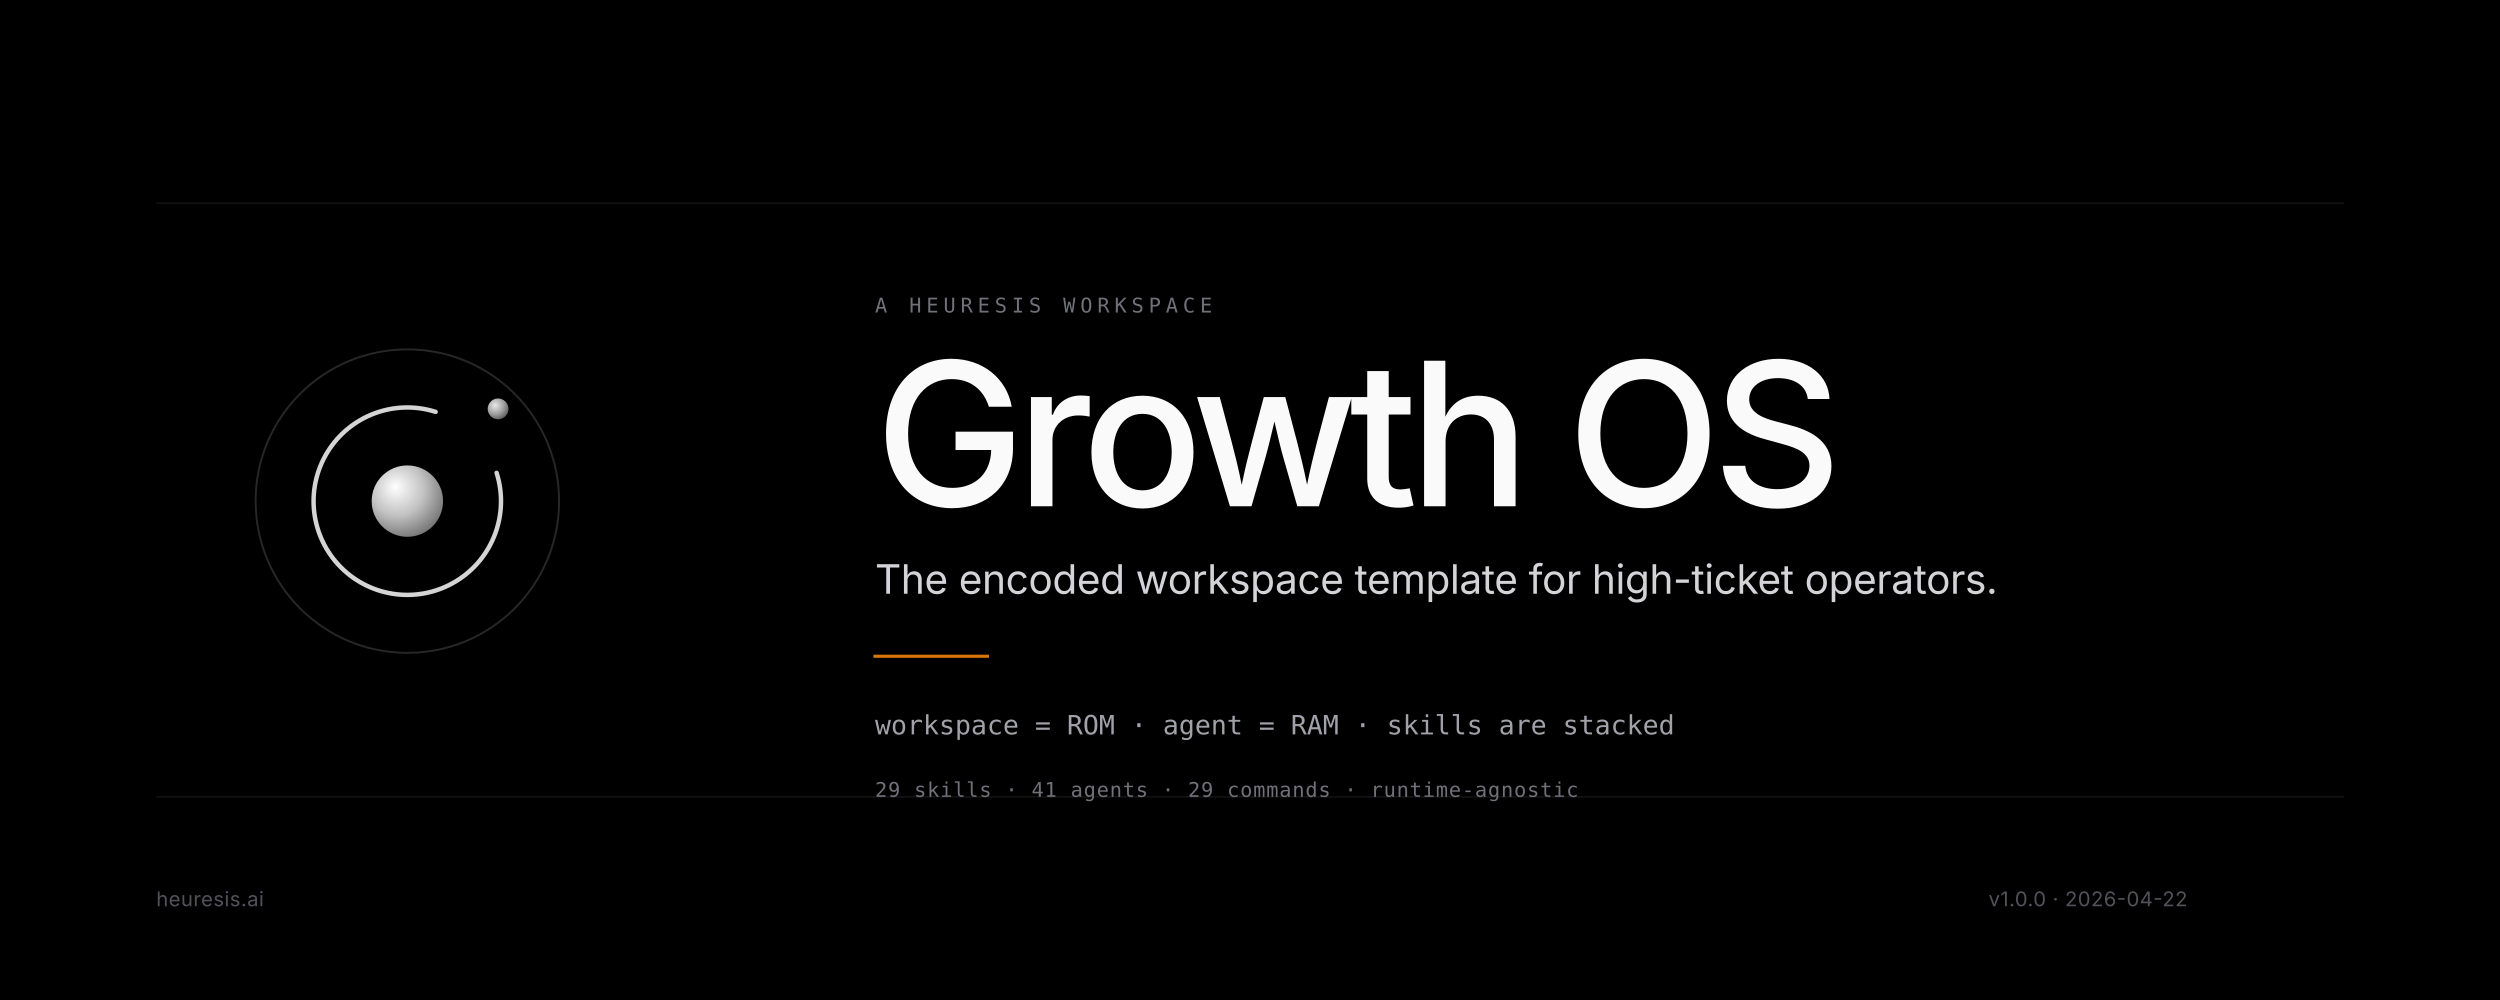
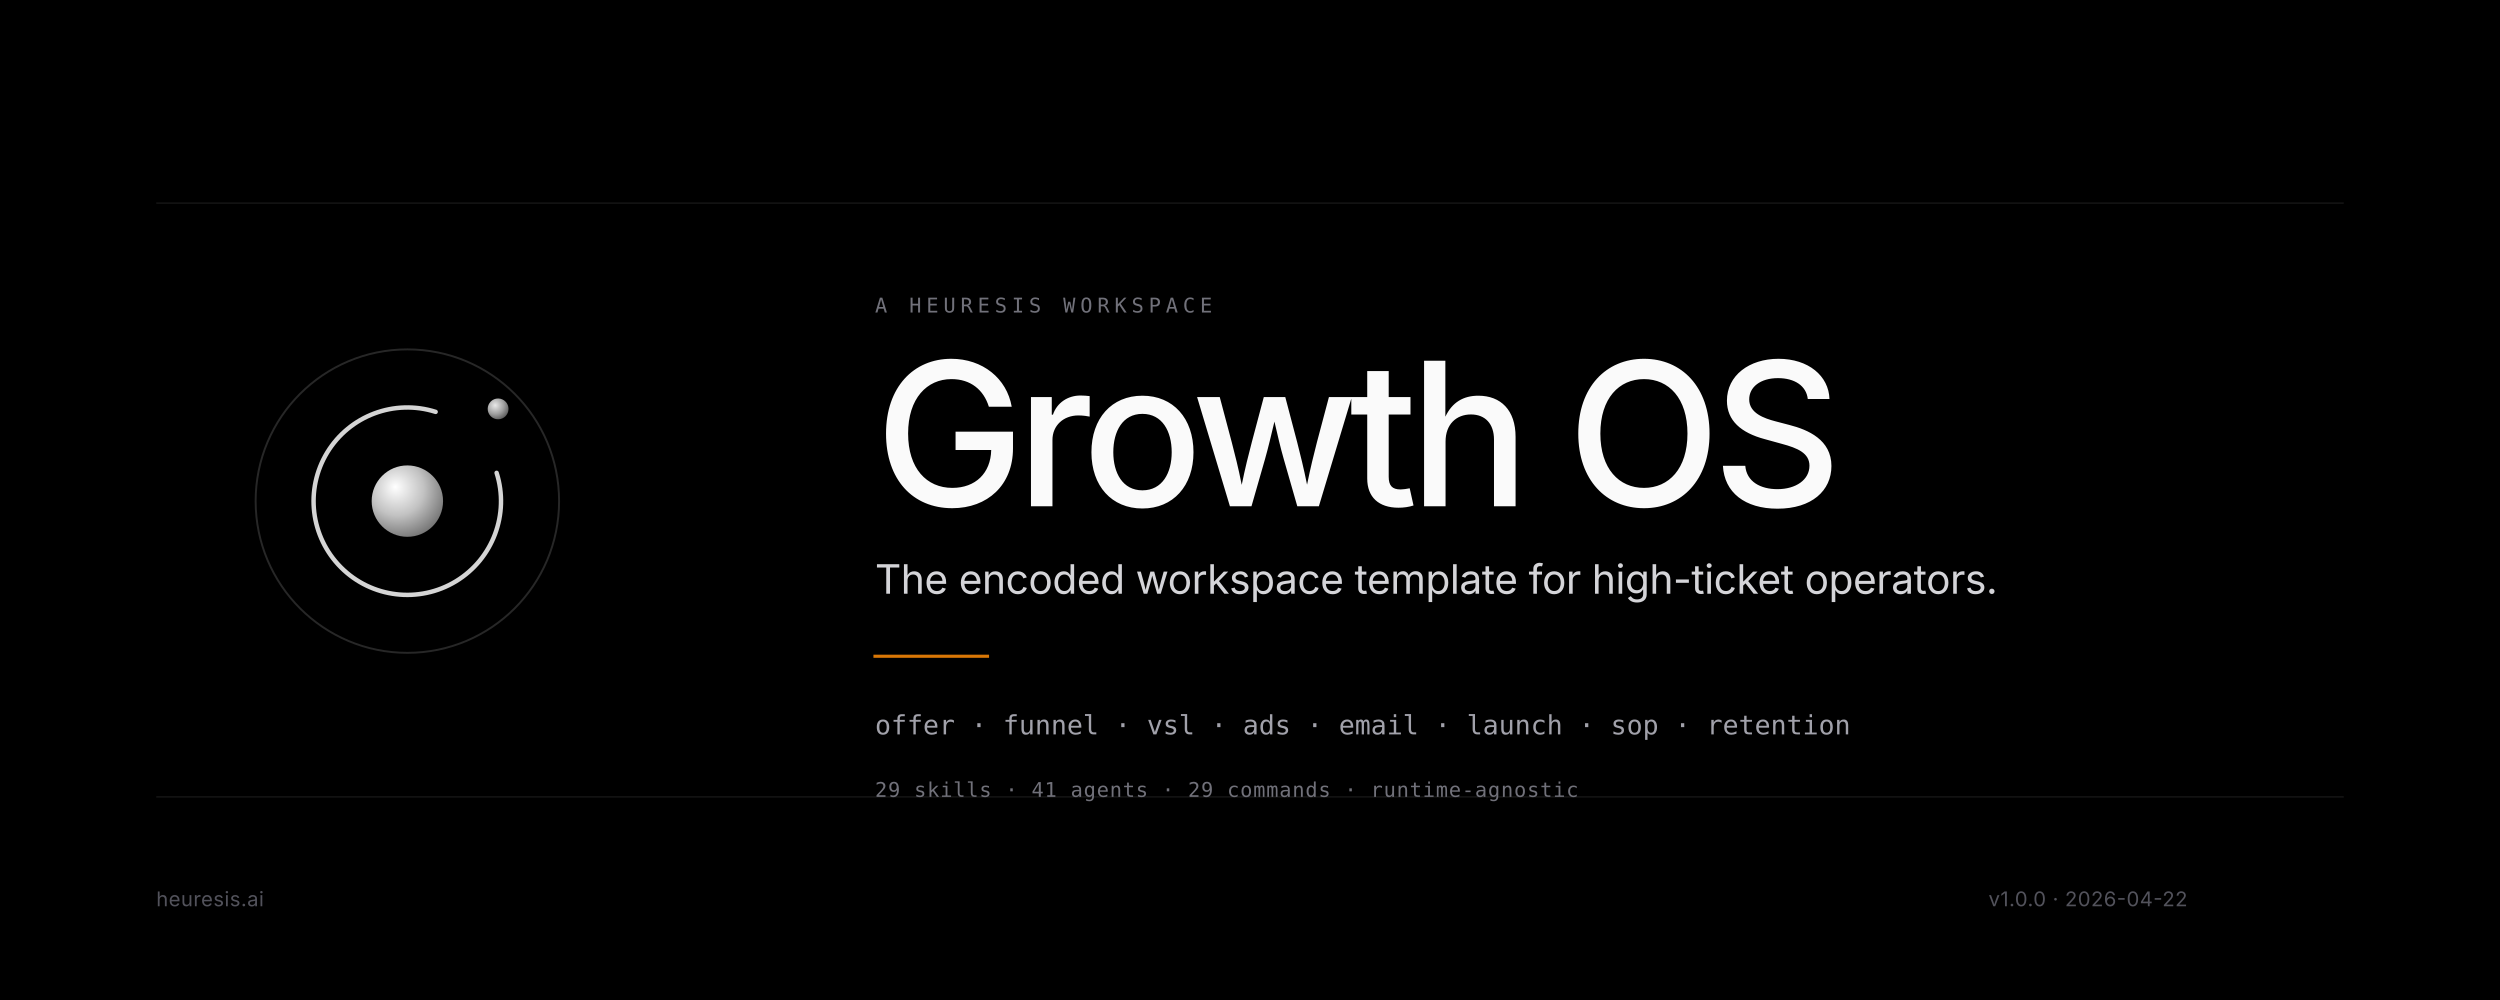
<svg xmlns="http://www.w3.org/2000/svg" viewBox="0 0 1600 640" width="1600" height="640" role="img" aria-label="Growth OS — a Heuresis workspace template">
  <defs>
    <radialGradient id="hb-core-d" cx="38%" cy="35%" r="68%" fx="33%" fy="30%">
      <stop offset="0%" stop-color="#ffffff" />
      <stop offset="55%" stop-color="#C2C2C2" />
      <stop offset="100%" stop-color="#787878" />
    </radialGradient>
    <radialGradient id="hb-particle-d" cx="36%" cy="33%" r="70%">
      <stop offset="0%" stop-color="#E8E8E8" />
      <stop offset="60%" stop-color="#A0A0A0" />
      <stop offset="100%" stop-color="#606060" />
    </radialGradient>
    <style>
      .hb-title { font-family: "Geist", "Inter", system-ui, -apple-system, "Segoe UI", Roboto, "Helvetica Neue", Arial, sans-serif; font-weight: 500; letter-spacing: -0.04em; fill: #fafafa; }
      .hb-subtitle { font-family: "Geist", "Inter", system-ui, -apple-system, "Segoe UI", Roboto, "Helvetica Neue", Arial, sans-serif; font-weight: 400; letter-spacing: -0.01em; fill: #d4d4d8; }
      .hb-tagline { font-family: "Geist Mono", "JetBrains Mono", "SF Mono", Menlo, Consolas, monospace; font-weight: 400; letter-spacing: 0; fill: #a1a1aa; }
      .hb-label { font-family: "Geist Mono", "JetBrains Mono", "SF Mono", Menlo, Consolas, monospace; font-weight: 500; letter-spacing: 0.24em; text-transform: uppercase; fill: #71717a; }
      .hb-meta { font-family: "Geist Mono", "JetBrains Mono", "SF Mono", Menlo, Consolas, monospace; font-weight: 400; letter-spacing: 0.04em; fill: #71717a; }
      .hb-sig { font-family: "Geist", "Inter", system-ui, -apple-system, "Segoe UI", Roboto, sans-serif; font-weight: 400; letter-spacing: 0.02em; fill: #52525b; }
    </style>
  </defs>
  <rect width="1600" height="640" fill="#000000" />
  <g transform="translate(100 130)" opacity="0.08">
    <path d="M 0 0 L 1400 0" stroke="#fafafa" stroke-width="1" />
    <path d="M 0 380 L 1400 380" stroke="#fafafa" stroke-width="1" />
  </g>
  <g transform="translate(17 77) scale(0.952)">
    <circle cx="256" cy="256" r="102" fill="none" stroke="#fafafa" stroke-width="1.3" opacity="0.16" />
    <path d="M 316,237 A 63,63 0 1,1 275,196" fill="none" stroke="#fafafa" stroke-width="3" stroke-linecap="round" opacity="0.85" />
    <circle cx="256" cy="256" r="24" fill="url(#hb-core-d)" />
    <circle cx="317" cy="194" r="7" fill="url(#hb-particle-d)" />
  </g>
  <g transform="translate(560 0)">
    <text class="hb-label" x="0" y="200" font-size="13">A  HEURESIS  WORKSPACE</text>
    <text class="hb-title" x="0" y="324" font-size="128">Growth OS</text>
    <text class="hb-subtitle" x="0" y="380" font-size="26">The encoded workspace template for high-ticket operators.</text>
    <line x1="0" y1="420" x2="72" y2="420" stroke="#d97706" stroke-width="2" stroke-linecap="square" />
-     <text class="hb-tagline" x="0" y="470" font-size="17">workspace = ROM · agent = RAM · skills are stacked</text>
+     <text class="hb-tagline" x="0" y="470" font-size="17">offer · funnel · vsl · ads · email · launch · sop · retention</text>
    <text class="hb-meta" x="0" y="510" font-size="13">29 skills  ·  41 agents  ·  29 commands  ·  runtime-agnostic</text>
  </g>
  <g transform="translate(100 580)">
    <text class="hb-sig" x="0" y="0" font-size="13">heuresis.ai</text>
  </g>
  <g transform="translate(1400 580)">
    <text class="hb-sig" x="0" y="0" font-size="13" text-anchor="end">v1.0.0  ·  2026-04-22</text>
  </g>
</svg>
